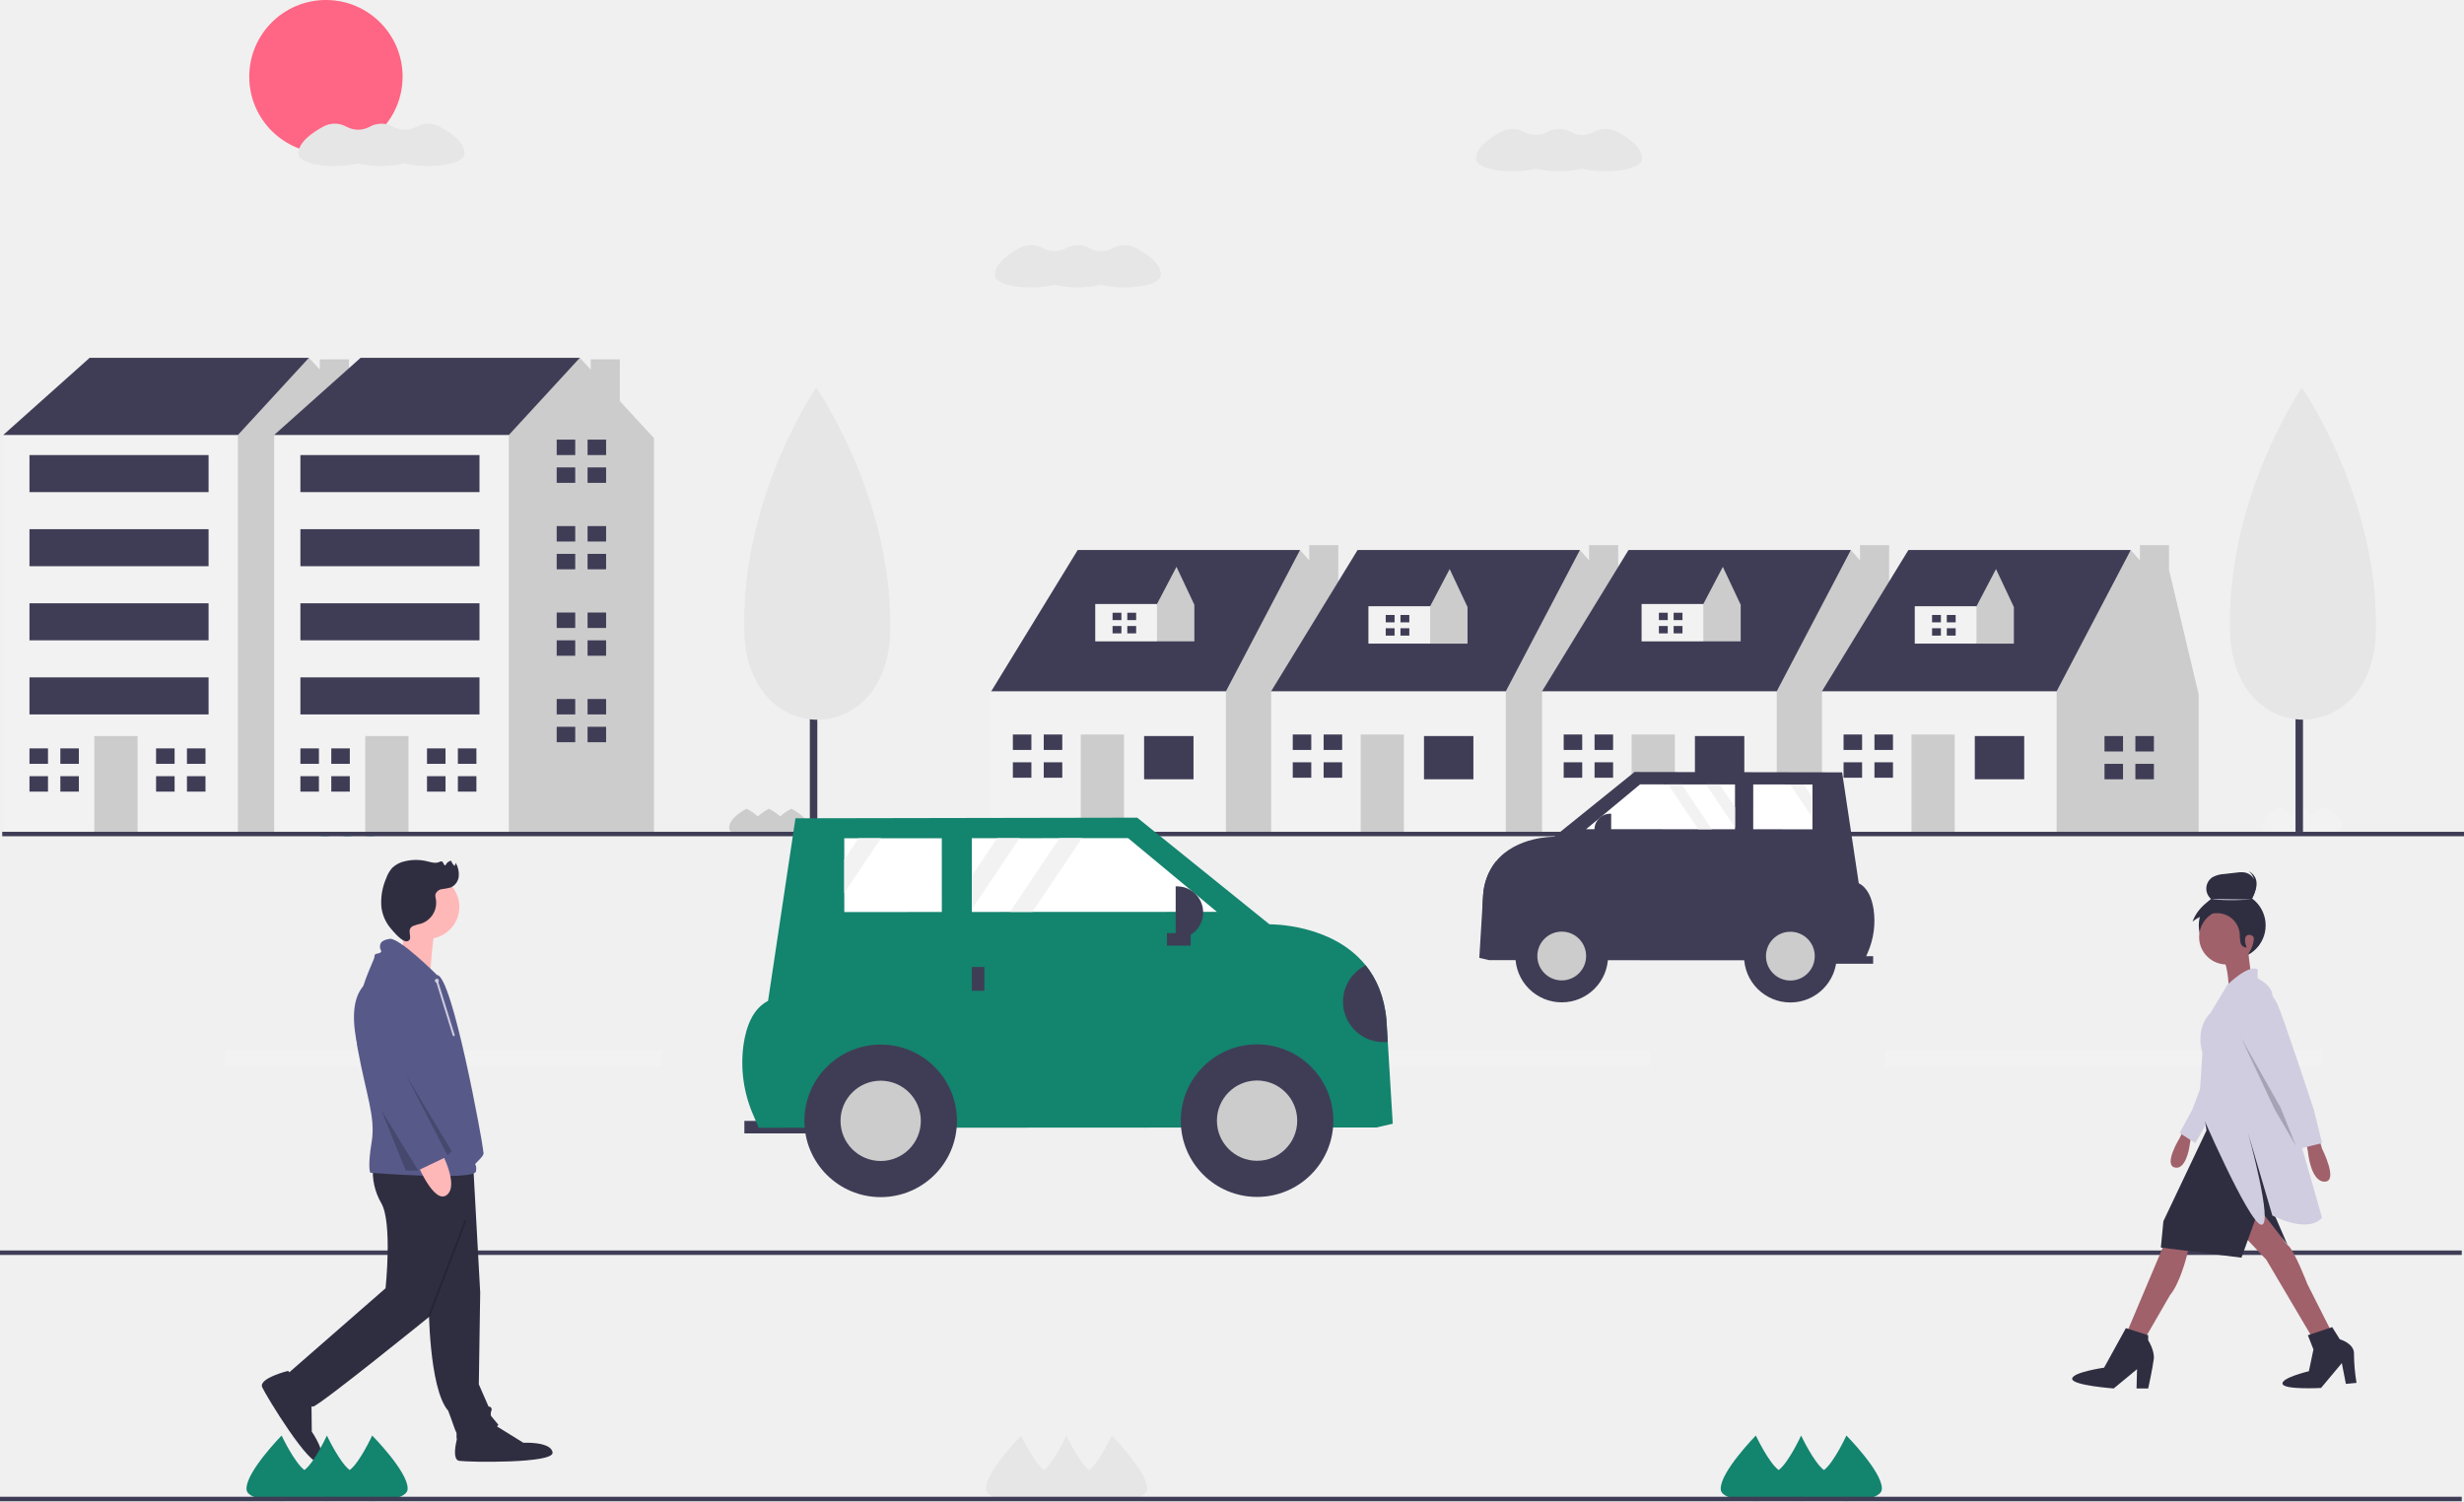
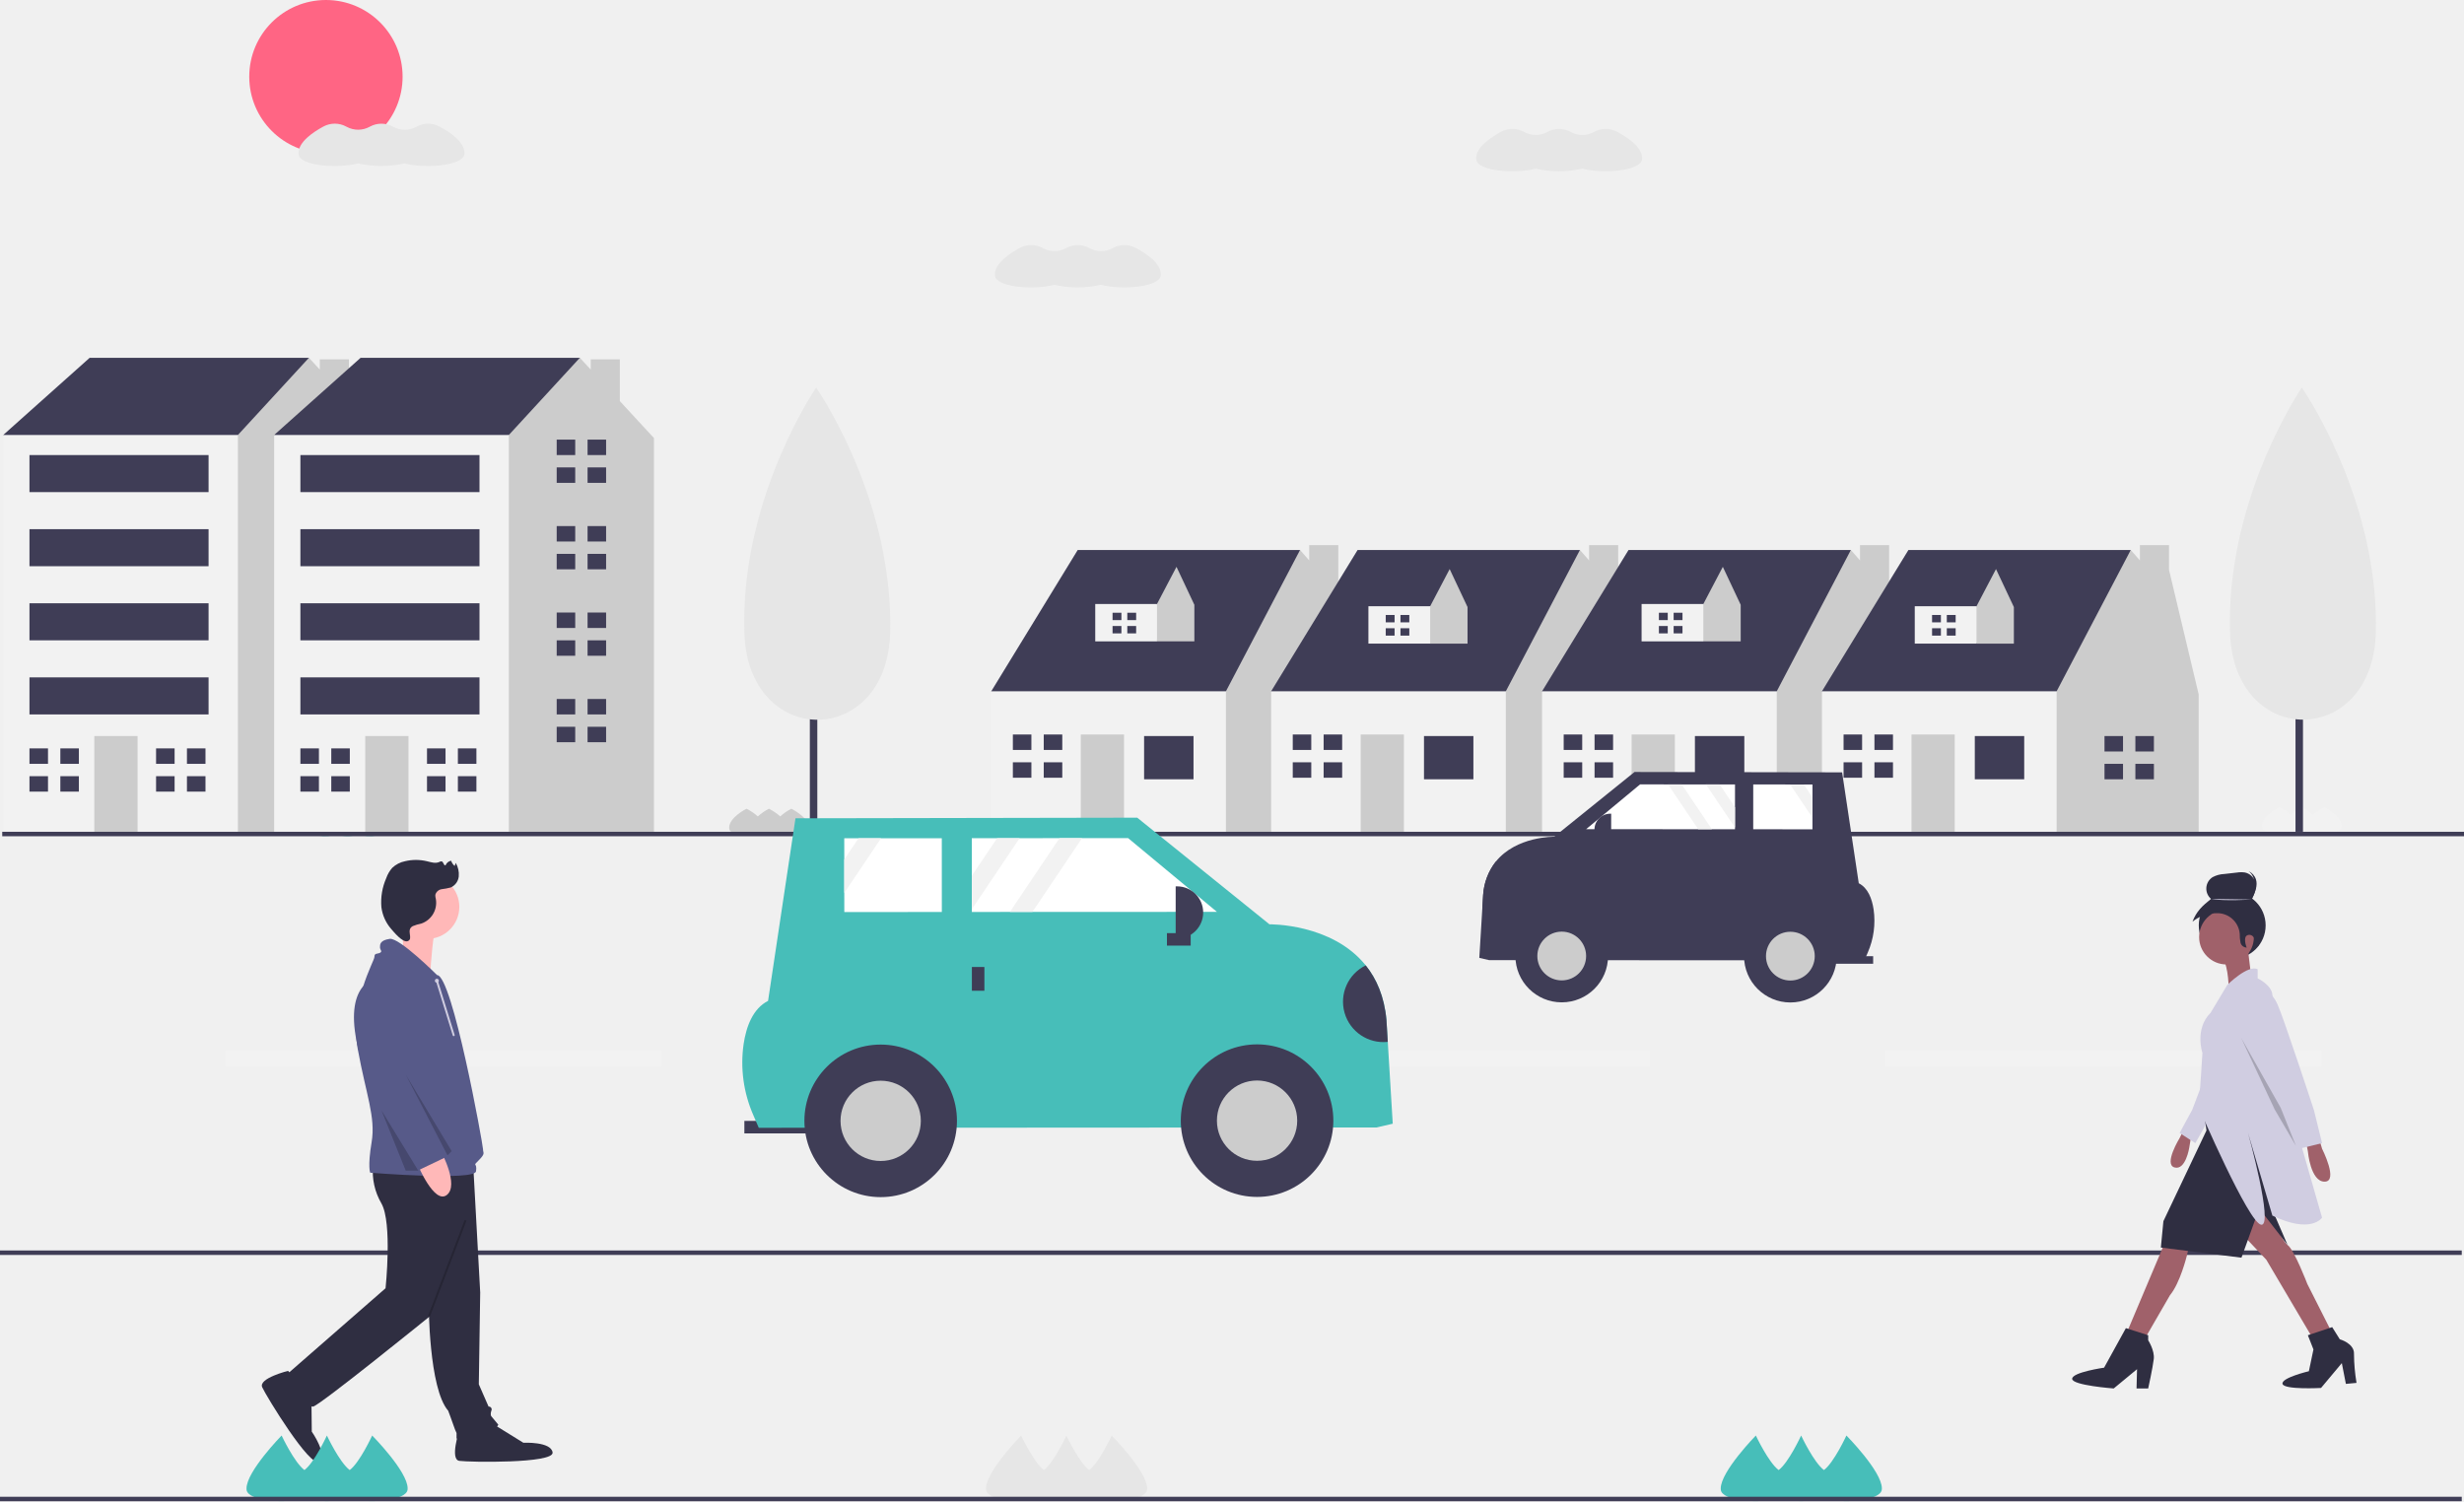
<svg xmlns="http://www.w3.org/2000/svg" data-name="Layer 1" width="920.418" height="560.803" viewBox="0 0 920.418 560.803">
  <rect x="84.209" y="392.402" width="163" height="6" fill="#f2f2f2" />
  <rect x="453.209" y="392.402" width="163" height="6" fill="#f2f2f2" />
  <rect x="704.209" y="392.402" width="163" height="6" fill="#f2f2f2" />
  <path d="M1007.956,471.117a19.8,19.8,0,0,0-4.148,2.867,19.742,19.742,0,0,0-4.216-2.867,19.8,19.8,0,0,0-4.148,2.867,19.742,19.742,0,0,0-4.216-2.867s-6.502,3.198-6.484,7.105q.001.147.013.292c.222,2.558,6.944,3.21,10.636,2.004a15.247,15.247,0,0,0,8.364,0c3.677,1.225,10.536.523,10.736-2.064q.011-.145.011-.292C1014.486,474.254,1007.956,471.117,1007.956,471.117Z" transform="translate(-139.7909 -169.5983)" fill="#f2f2f2" />
  <polygon points="6.972 167.108 1.204 162.494 33.501 133.658 115.397 133.658 115.397 159.034 62.338 194.791 6.972 167.108" fill="#3f3d56" />
  <polygon points="130.329 149.833 130.329 134.234 119.456 134.234 119.456 138.054 115.397 133.658 88.868 162.494 78.487 169.415 62.39 287.016 86.665 311.291 143.081 311.291 143.081 163.648 130.329 149.833" fill="#ccc" />
  <rect x="1.204" y="162.494" width="87.663" height="148.797" fill="#f2f2f2" />
  <rect x="35.232" y="274.957" width="16.149" height="36.334" fill="#ccc" />
  <polygon points="17.93 285.338 17.93 279.571 11.009 279.571 11.009 285.338 17.353 285.338 17.93 285.338" fill="#3f3d56" />
  <polygon points="17.353 289.952 11.009 289.952 11.009 295.72 17.93 295.72 17.93 289.952 17.353 289.952" fill="#3f3d56" />
  <rect x="22.543" y="279.571" width="6.921" height="5.767" fill="#3f3d56" />
  <rect x="22.543" y="289.952" width="6.921" height="5.767" fill="#3f3d56" />
  <polygon points="65.222 285.338 65.222 279.571 58.301 279.571 58.301 285.338 64.645 285.338 65.222 285.338" fill="#3f3d56" />
  <polygon points="64.645 289.952 58.301 289.952 58.301 295.72 65.222 295.72 65.222 289.952 64.645 289.952" fill="#3f3d56" />
  <rect x="69.836" y="279.571" width="6.921" height="5.767" fill="#3f3d56" />
  <rect x="69.836" y="289.952" width="6.921" height="5.767" fill="#3f3d56" />
  <polygon points="113.667 169.992 113.667 164.224 106.746 164.224 106.746 169.992 113.091 169.992 113.667 169.992" fill="#3f3d56" />
  <polygon points="113.091 174.606 106.746 174.606 106.746 180.373 113.667 180.373 113.667 174.606 113.091 174.606" fill="#3f3d56" />
  <rect x="118.281" y="164.224" width="6.921" height="5.767" fill="#3f3d56" />
  <rect x="118.281" y="174.606" width="6.921" height="5.767" fill="#3f3d56" />
  <polygon points="113.667 202.289 113.667 196.522 106.746 196.522 106.746 202.289 113.091 202.289 113.667 202.289" fill="#3f3d56" />
  <polygon points="113.091 206.903 106.746 206.903 106.746 212.67 113.667 212.67 113.667 206.903 113.091 206.903" fill="#3f3d56" />
  <rect x="118.281" y="196.522" width="6.921" height="5.767" fill="#3f3d56" />
  <rect x="118.281" y="206.903" width="6.921" height="5.767" fill="#3f3d56" />
  <polygon points="113.667 234.586 113.667 228.819 106.746 228.819 106.746 234.586 113.091 234.586 113.667 234.586" fill="#3f3d56" />
  <polygon points="113.091 239.2 106.746 239.2 106.746 244.967 113.667 244.967 113.667 239.2 113.091 239.2" fill="#3f3d56" />
  <rect x="118.281" y="228.819" width="6.921" height="5.767" fill="#3f3d56" />
  <rect x="118.281" y="239.2" width="6.921" height="5.767" fill="#3f3d56" />
  <polygon points="113.667 266.883 113.667 261.116 106.746 261.116 106.746 266.883 113.091 266.883 113.667 266.883" fill="#3f3d56" />
  <polygon points="113.091 271.497 106.746 271.497 106.746 277.264 113.667 277.264 113.667 271.497 113.091 271.497" fill="#3f3d56" />
  <rect x="118.281" y="261.116" width="6.921" height="5.767" fill="#3f3d56" />
  <rect x="118.281" y="271.497" width="6.921" height="5.767" fill="#3f3d56" />
  <rect x="11.009" y="169.992" width="66.901" height="13.842" fill="#3f3d56" />
  <rect x="11.009" y="197.675" width="66.901" height="13.842" fill="#3f3d56" />
  <rect x="11.009" y="225.358" width="66.901" height="13.842" fill="#3f3d56" />
  <rect x="11.009" y="253.041" width="66.901" height="13.842" fill="#3f3d56" />
-   <path d="M277.995,471.953a19.8,19.8,0,0,0-4.148,2.867,19.742,19.742,0,0,0-4.216-2.867,19.8,19.8,0,0,0-4.148,2.867,19.742,19.742,0,0,0-4.216-2.867s-6.502,3.198-6.484,7.105q.001.147.013.292c.222,2.558,6.944,3.21,10.636,2.004a15.247,15.247,0,0,0,8.364,0c3.677,1.225,10.536.523,10.736-2.064q.011-.145.011-.292C284.526,475.091,277.995,471.953,277.995,471.953Z" transform="translate(-139.7909 -169.5983)" fill="#13846e" />
+   <path d="M277.995,471.953a19.8,19.8,0,0,0-4.148,2.867,19.742,19.742,0,0,0-4.216-2.867,19.8,19.8,0,0,0-4.148,2.867,19.742,19.742,0,0,0-4.216-2.867s-6.502,3.198-6.484,7.105q.001.147.013.292c.222,2.558,6.944,3.21,10.636,2.004a15.247,15.247,0,0,0,8.364,0c3.677,1.225,10.536.523,10.736-2.064q.011-.145.011-.292C284.526,475.091,277.995,471.953,277.995,471.953Z" transform="translate(-139.7909 -169.5983)" fill="#47beb9" />
  <polygon points="108.177 167.108 102.409 162.494 134.706 133.658 216.602 133.658 216.602 159.034 163.543 194.791 108.177 167.108" fill="#3f3d56" />
  <polygon points="231.534 149.833 231.534 134.234 220.661 134.234 220.661 138.054 216.602 133.658 190.073 162.494 179.692 169.415 163.595 287.016 187.87 311.291 244.286 311.291 244.286 163.648 231.534 149.833" fill="#ccc" />
  <rect x="102.409" y="162.494" width="87.663" height="148.797" fill="#f2f2f2" />
  <rect x="136.437" y="274.957" width="16.149" height="36.334" fill="#ccc" />
  <polygon points="119.135 285.338 119.135 279.571 112.214 279.571 112.214 285.338 118.558 285.338 119.135 285.338" fill="#3f3d56" />
  <polygon points="118.558 289.952 112.214 289.952 112.214 295.72 119.135 295.72 119.135 289.952 118.558 289.952" fill="#3f3d56" />
  <rect x="123.748" y="279.571" width="6.921" height="5.767" fill="#3f3d56" />
  <rect x="123.748" y="289.952" width="6.921" height="5.767" fill="#3f3d56" />
  <polygon points="166.427 285.338 166.427 279.571 159.506 279.571 159.506 285.338 165.85 285.338 166.427 285.338" fill="#3f3d56" />
  <polygon points="165.85 289.952 159.506 289.952 159.506 295.72 166.427 295.72 166.427 289.952 165.85 289.952" fill="#3f3d56" />
  <rect x="171.041" y="279.571" width="6.921" height="5.767" fill="#3f3d56" />
  <rect x="171.041" y="289.952" width="6.921" height="5.767" fill="#3f3d56" />
  <polygon points="214.872 169.992 214.872 164.224 207.951 164.224 207.951 169.992 214.296 169.992 214.872 169.992" fill="#3f3d56" />
  <polygon points="214.296 174.606 207.951 174.606 207.951 180.373 214.872 180.373 214.872 174.606 214.296 174.606" fill="#3f3d56" />
  <rect x="219.486" y="164.224" width="6.921" height="5.767" fill="#3f3d56" />
  <rect x="219.486" y="174.606" width="6.921" height="5.767" fill="#3f3d56" />
  <polygon points="214.872 202.289 214.872 196.522 207.951 196.522 207.951 202.289 214.296 202.289 214.872 202.289" fill="#3f3d56" />
  <polygon points="214.296 206.903 207.951 206.903 207.951 212.67 214.872 212.67 214.872 206.903 214.296 206.903" fill="#3f3d56" />
  <rect x="219.486" y="196.522" width="6.921" height="5.767" fill="#3f3d56" />
  <rect x="219.486" y="206.903" width="6.921" height="5.767" fill="#3f3d56" />
  <polygon points="214.872 234.586 214.872 228.819 207.951 228.819 207.951 234.586 214.296 234.586 214.872 234.586" fill="#3f3d56" />
  <polygon points="214.296 239.2 207.951 239.2 207.951 244.967 214.872 244.967 214.872 239.2 214.296 239.2" fill="#3f3d56" />
  <rect x="219.486" y="228.819" width="6.921" height="5.767" fill="#3f3d56" />
  <rect x="219.486" y="239.2" width="6.921" height="5.767" fill="#3f3d56" />
  <polygon points="214.872 266.883 214.872 261.116 207.951 261.116 207.951 266.883 214.296 266.883 214.872 266.883" fill="#3f3d56" />
  <polygon points="214.296 271.497 207.951 271.497 207.951 277.264 214.872 277.264 214.872 271.497 214.296 271.497" fill="#3f3d56" />
  <rect x="219.486" y="261.116" width="6.921" height="5.767" fill="#3f3d56" />
  <rect x="219.486" y="271.497" width="6.921" height="5.767" fill="#3f3d56" />
  <rect x="112.214" y="169.992" width="66.901" height="13.842" fill="#3f3d56" />
  <rect x="112.214" y="197.675" width="66.901" height="13.842" fill="#3f3d56" />
  <rect x="112.214" y="225.358" width="66.901" height="13.842" fill="#3f3d56" />
  <rect x="112.214" y="253.041" width="66.901" height="13.842" fill="#3f3d56" />
  <circle cx="121.748" cy="28.641" r="28.641" fill="#ff6584" />
  <rect x="302.512" y="200.449" width="2.793" height="110.319" fill="#3f3d56" />
  <path d="M472.35,402.154q.008,1.82-.034,3.623c-1.001,43.427-53.066,43.667-54.468.251q-.058-1.802-.067-3.623c-.224-48.543,26.879-88.02,26.879-88.02S472.126,353.611,472.35,402.154Z" transform="translate(-139.7909 -169.5983)" fill="#e6e6e6" />
  <path d="M435.382,471.709a19.8,19.8,0,0,0-4.148,2.867,19.742,19.742,0,0,0-4.216-2.867,19.8,19.8,0,0,0-4.148,2.867,19.742,19.742,0,0,0-4.216-2.867s-6.502,3.198-6.484,7.105q.001.147.013.292c.222,2.558,6.944,3.21,10.636,2.004a15.247,15.247,0,0,0,8.364,0c3.677,1.225,10.536.523,10.736-2.064q.011-.145.011-.292C441.913,474.846,435.382,471.709,435.382,471.709Z" transform="translate(-139.7909 -169.5983)" fill="#ccc" />
  <polygon points="373.739 263.999 370.279 258.232 402.576 205.457 485.625 205.457 485.625 213.531 455.635 270.92 421.031 277.841 373.739 263.999" fill="#3f3d56" />
  <polygon points="499.921 246.794 499.921 203.655 489.048 203.655 489.048 209.346 485.625 205.457 457.942 258.232 453.328 262.846 447.561 285.915 457.942 311.291 511.001 311.291 511.001 259.385 499.921 246.794" fill="#ccc" />
  <rect x="370.279" y="258.232" width="87.663" height="53.059" fill="#f2f2f2" />
  <rect x="427.375" y="274.957" width="18.455" height="16.149" fill="#3f3d56" />
  <rect x="403.729" y="274.381" width="16.149" height="36.911" fill="#ccc" />
  <polygon points="385.274 280.148 385.274 274.381 378.353 274.381 378.353 280.148 384.697 280.148 385.274 280.148" fill="#3f3d56" />
  <polygon points="384.697 284.762 378.353 284.762 378.353 290.529 385.274 290.529 385.274 284.762 384.697 284.762" fill="#3f3d56" />
  <rect x="389.888" y="274.381" width="6.921" height="5.767" fill="#3f3d56" />
  <rect x="389.888" y="284.762" width="6.921" height="5.767" fill="#3f3d56" />
  <polygon points="482.742 281.561 482.742 275.794 475.821 275.794 475.821 281.561 482.165 281.561 482.742 281.561" fill="#3f3d56" />
  <polygon points="482.165 286.175 475.821 286.175 475.821 291.942 482.742 291.942 482.742 286.175 482.165 286.175" fill="#3f3d56" />
  <rect x="487.355" y="275.794" width="6.921" height="5.767" fill="#3f3d56" />
  <rect x="487.355" y="286.175" width="6.921" height="5.767" fill="#3f3d56" />
  <polygon points="410.036 227.148 409.125 225.631 417.623 211.745 439.474 211.745 439.474 213.869 431.584 228.969 422.479 230.79 410.036 227.148" fill="#3f3d56" />
  <polygon points="439.474 211.745 432.191 225.631 430.977 226.845 429.459 232.915 432.191 239.591 446.151 239.591 446.151 225.934 439.474 211.745" fill="#ccc" />
  <rect x="409.125" y="225.631" width="23.065" height="13.961" fill="#f2f2f2" />
  <polygon points="418.897 231.647 418.897 228.893 415.593 228.893 415.593 231.647 418.622 231.647 418.897 231.647" fill="#3f3d56" />
  <polygon points="418.622 233.85 415.593 233.85 415.593 236.603 418.897 236.603 418.897 233.85 418.622 233.85" fill="#3f3d56" />
  <rect x="421.1" y="228.893" width="3.304" height="2.754" fill="#3f3d56" />
  <rect x="421.1" y="233.85" width="3.304" height="2.754" fill="#3f3d56" />
  <polygon points="478.29 263.999 474.829 258.232 507.126 205.457 590.176 205.457 590.176 213.531 560.186 270.92 525.582 277.841 478.29 263.999" fill="#3f3d56" />
  <polygon points="604.472 246.794 604.472 203.655 593.599 203.655 593.599 209.346 590.176 205.457 562.493 258.232 557.879 262.846 552.111 285.915 562.493 311.291 615.552 311.291 615.552 259.385 604.472 246.794" fill="#ccc" />
  <rect x="474.829" y="258.232" width="87.663" height="53.059" fill="#f2f2f2" />
  <rect x="531.926" y="274.957" width="18.455" height="16.149" fill="#3f3d56" />
  <rect x="508.28" y="274.38" width="16.149" height="36.911" fill="#ccc" />
  <polygon points="489.824 280.148 489.824 274.38 482.903 274.38 482.903 280.148 489.248 280.148 489.824 280.148" fill="#3f3d56" />
  <polygon points="489.248 284.762 482.903 284.762 482.903 290.529 489.824 290.529 489.824 284.762 489.248 284.762" fill="#3f3d56" />
  <rect x="494.438" y="274.38" width="6.921" height="5.767" fill="#3f3d56" />
  <rect x="494.438" y="284.762" width="6.921" height="5.767" fill="#3f3d56" />
  <polygon points="587.292 280.725 587.292 274.957 580.371 274.957 580.371 280.725 586.715 280.725 587.292 280.725" fill="#3f3d56" />
  <polygon points="586.715 285.338 580.371 285.338 580.371 291.106 587.292 291.106 587.292 285.338 586.715 285.338" fill="#3f3d56" />
  <rect x="591.906" y="274.957" width="6.921" height="5.767" fill="#3f3d56" />
  <rect x="591.906" y="285.338" width="6.921" height="5.767" fill="#3f3d56" />
  <polygon points="579.495 263.999 576.034 258.232 608.331 205.457 691.381 205.457 691.381 213.531 661.391 270.92 626.787 277.841 579.495 263.999" fill="#3f3d56" />
  <polygon points="705.677 246.794 705.677 203.655 694.804 203.655 694.804 209.346 691.381 205.457 663.698 258.232 659.084 262.846 653.316 285.915 663.698 311.291 716.757 311.291 716.757 259.385 705.677 246.794" fill="#ccc" />
  <rect x="576.034" y="258.232" width="87.663" height="53.059" fill="#f2f2f2" />
  <rect x="633.131" y="274.957" width="18.455" height="16.149" fill="#3f3d56" />
  <rect x="609.485" y="274.38" width="16.149" height="36.911" fill="#ccc" />
  <polygon points="591.029 280.148 591.029 274.38 584.109 274.38 584.109 280.148 590.453 280.148 591.029 280.148" fill="#3f3d56" />
  <polygon points="590.453 284.762 584.109 284.762 584.109 290.529 591.029 290.529 591.029 284.762 590.453 284.762" fill="#3f3d56" />
  <rect x="595.643" y="274.38" width="6.921" height="5.767" fill="#3f3d56" />
  <rect x="595.643" y="284.762" width="6.921" height="5.767" fill="#3f3d56" />
  <polygon points="688.497 280.725 688.497 274.957 681.576 274.957 681.576 280.725 687.921 280.725 688.497 280.725" fill="#3f3d56" />
  <polygon points="687.921 285.338 681.576 285.338 681.576 291.106 688.497 291.106 688.497 285.338 687.921 285.338" fill="#3f3d56" />
  <rect x="693.111" y="274.957" width="6.921" height="5.767" fill="#3f3d56" />
  <rect x="693.111" y="285.338" width="6.921" height="5.767" fill="#3f3d56" />
  <polygon points="512.077 227.985 511.167 226.467 519.664 212.581 541.516 212.581 541.516 214.706 533.625 229.806 524.52 231.626 512.077 227.985" fill="#3f3d56" />
  <polygon points="541.516 212.581 534.232 226.467 533.018 227.681 531.501 233.751 534.232 240.428 548.193 240.428 548.193 226.771 541.516 212.581" fill="#ccc" />
  <rect x="511.167" y="226.467" width="23.065" height="13.961" fill="#f2f2f2" />
  <polygon points="520.939 232.483 520.939 229.729 517.634 229.729 517.634 232.483 520.663 232.483 520.939 232.483" fill="#3f3d56" />
  <polygon points="520.663 234.686 517.634 234.686 517.634 237.44 520.939 237.44 520.939 234.686 520.663 234.686" fill="#3f3d56" />
  <rect x="523.142" y="229.729" width="3.304" height="2.754" fill="#3f3d56" />
  <rect x="523.142" y="234.686" width="3.304" height="2.754" fill="#3f3d56" />
  <polygon points="614.119 227.148 613.208 225.631 621.706 211.745 643.557 211.745 643.557 213.869 635.666 228.969 626.562 230.79 614.119 227.148" fill="#3f3d56" />
  <polygon points="643.557 211.745 636.273 225.631 635.059 226.845 633.542 232.915 636.273 239.591 650.234 239.591 650.234 225.934 643.557 211.745" fill="#ccc" />
  <rect x="613.208" y="225.631" width="23.065" height="13.961" fill="#f2f2f2" />
  <polygon points="622.98 231.647 622.98 228.893 619.676 228.893 619.676 231.647 622.705 231.647 622.98 231.647" fill="#3f3d56" />
  <polygon points="622.705 233.85 619.676 233.85 619.676 236.603 622.98 236.603 622.98 233.85 622.705 233.85" fill="#3f3d56" />
  <rect x="625.183" y="228.893" width="3.304" height="2.754" fill="#3f3d56" />
  <rect x="625.183" y="233.85" width="3.304" height="2.754" fill="#3f3d56" />
  <polygon points="684.045 263.999 680.585 258.232 712.882 205.457 795.932 205.457 795.932 213.531 765.941 270.92 731.337 277.841 684.045 263.999" fill="#3f3d56" />
  <polygon points="810.228 212.859 810.228 203.655 799.354 203.655 799.354 209.346 795.932 205.457 768.248 258.232 763.634 262.846 757.867 285.915 768.248 311.291 821.308 311.291 821.308 259.385 810.228 212.859" fill="#ccc" />
  <rect x="680.585" y="258.232" width="87.663" height="53.059" fill="#f2f2f2" />
  <rect x="737.682" y="274.957" width="18.455" height="16.149" fill="#3f3d56" />
  <rect x="714.035" y="274.38" width="16.149" height="36.911" fill="#ccc" />
  <polygon points="695.58 280.148 695.58 274.38 688.659 274.38 688.659 280.148 695.003 280.148 695.58 280.148" fill="#3f3d56" />
  <polygon points="695.003 284.762 688.659 284.762 688.659 290.529 695.58 290.529 695.58 284.762 695.003 284.762" fill="#3f3d56" />
  <rect x="700.194" y="274.38" width="6.921" height="5.767" fill="#3f3d56" />
  <rect x="700.194" y="284.762" width="6.921" height="5.767" fill="#3f3d56" />
  <polygon points="793.048 280.725 793.048 274.957 786.127 274.957 786.127 280.725 792.471 280.725 793.048 280.725" fill="#3f3d56" />
  <polygon points="792.471 285.338 786.127 285.338 786.127 291.106 793.048 291.106 793.048 285.338 792.471 285.338" fill="#3f3d56" />
  <rect x="797.662" y="274.957" width="6.921" height="5.767" fill="#3f3d56" />
  <rect x="797.662" y="285.338" width="6.921" height="5.767" fill="#3f3d56" />
  <polygon points="716.16 227.985 715.25 226.467 723.747 212.581 745.599 212.581 745.599 214.706 737.708 229.806 728.603 231.626 716.16 227.985" fill="#3f3d56" />
  <polygon points="745.599 212.581 738.315 226.467 737.101 227.681 735.583 233.751 738.315 240.428 752.275 240.428 752.275 226.771 745.599 212.581" fill="#ccc" />
  <rect x="715.25" y="226.467" width="23.065" height="13.961" fill="#f2f2f2" />
  <polygon points="725.021 232.483 725.021 229.729 721.717 229.729 721.717 232.483 724.746 232.483 725.021 232.483" fill="#3f3d56" />
  <polygon points="724.746 234.686 721.717 234.686 721.717 237.44 725.021 237.44 725.021 234.686 724.746 234.686" fill="#3f3d56" />
  <rect x="727.224" y="229.729" width="3.304" height="2.754" fill="#3f3d56" />
  <rect x="727.224" y="234.686" width="3.304" height="2.754" fill="#3f3d56" />
  <rect x="0.836" y="310.718" width="919.582" height="1.673" fill="#3f3d56" />
  <rect y="467.126" width="919.582" height="1.673" fill="#3f3d56" />
  <rect x="857.478" y="200.433" width="2.792" height="110.286" fill="#3f3d56" />
  <path d="M1027.308,402.127q.008,1.82-.034,3.622c-1.001,43.414-53.05,43.654-54.451.251q-.058-1.802-.067-3.622c-.224-48.528,26.871-87.994,26.871-87.994S1027.084,353.599,1027.308,402.127Z" transform="translate(-139.7909 -169.5983)" fill="#e6e6e6" />
  <rect x="278.059" y="418.723" width="29.428" height="4.671" fill="#3f3d56" />
-   <path d="M660.046,589.368l-6.072,1.405-230.753.123-2.075-4.834a48.798,48.798,0,0,1-3.588-26.386c.994-6.677,3.484-13.311,9.141-16.193l10.24-68.204,127.664-.228,49.393,39.838s23.299-.419,35.957,15.339c4.006,4.991,6.948,11.604,7.737,20.371l.5,8.198Z" transform="translate(-139.7909 -169.5983)" fill="#13846e" />
+   <path d="M660.046,589.368l-6.072,1.405-230.753.123-2.075-4.834a48.798,48.798,0,0,1-3.588-26.386c.994-6.677,3.484-13.311,9.141-16.193l10.24-68.204,127.664-.228,49.393,39.838s23.299-.419,35.957,15.339c4.006,4.991,6.948,11.604,7.737,20.371l.5,8.198Z" transform="translate(-139.7909 -169.5983)" fill="#47beb9" />
  <circle cx="469.573" cy="418.629" r="28.494" fill="#3f3d56" />
  <circle cx="469.573" cy="418.629" r="14.997" fill="#ccc" />
  <circle cx="328.973" cy="418.704" r="28.494" fill="#3f3d56" />
  <circle cx="328.973" cy="418.704" r="14.997" fill="#ccc" />
  <polygon points="454.581 340.633 385.653 340.663 377.239 340.663 363.032 340.673 363.032 339.637 363.022 327.145 363.012 313.118 372.463 313.118 380.877 313.108 395.782 313.098 404.196 313.098 421.403 313.088 454.581 340.633" fill="#fff" />
  <polygon points="351.817 340.683 315.389 340.703 315.379 333.555 315.379 321.064 315.369 313.148 320.703 313.148 329.117 313.138 351.807 313.128 351.817 340.683" fill="#fff" />
  <rect x="363.043" y="361.23" width="4.671" height="8.875" fill="#3f3d56" />
  <rect x="577.798" y="516.074" width="4.671" height="8.875" transform="translate(960.5439 -229.4979) rotate(89.96937)" fill="#3f3d56" />
  <path d="M439.169,331.106h.514a9.763,9.763,0,0,1,9.763,9.763v0a9.763,9.763,0,0,1-9.763,9.763h-.514a0,0,0,0,1,0,0V331.106A0,0,0,0,1,439.169,331.106Z" fill="#3f3d56" />
  <path d="M658.189,558.797a15.09,15.09,0,0,1-8.236-28.569c4.006,4.991,6.948,11.604,7.737,20.371Z" transform="translate(-139.7909 -169.5983)" fill="#3f3d56" />
  <polygon points="380.877 313.108 363.032 339.637 363.022 327.145 372.463 313.118 380.877 313.108" fill="#f2f2f2" />
  <polygon points="329.117 313.138 315.379 333.555 315.379 321.064 320.703 313.148 329.117 313.138" fill="#f2f2f2" />
  <polygon points="404.196 313.098 385.653 340.663 377.239 340.663 395.782 313.098 404.196 313.098" fill="#f2f2f2" />
  <rect x="821.627" y="526.785" width="17.876" height="2.837" transform="translate(1521.057 887.2522) rotate(-179.9694)" fill="#3f3d56" />
  <path d="M692.383,527.42l3.688.853,140.168.075,1.26-2.937a29.642,29.642,0,0,0,2.179-16.028c-.604-4.056-2.116-8.086-5.552-9.836L827.907,458.118l-77.548-.139-30.003,24.199s-14.153-.254-21.842,9.318a22.468,22.468,0,0,0-4.7,12.374l-.303,4.98Z" transform="translate(-139.7909 -169.5983)" fill="#3f3d56" />
  <circle cx="583.379" cy="357.129" r="17.308" fill="#3f3d56" />
  <circle cx="583.379" cy="357.129" r="9.11" fill="#ccc" />
  <circle cx="668.785" cy="357.175" r="17.308" fill="#3f3d56" />
  <circle cx="668.785" cy="357.175" r="9.11" fill="#ccc" />
  <polygon points="592.486 309.751 634.355 309.77 639.466 309.77 648.096 309.776 648.096 309.146 648.102 301.558 648.108 293.037 642.367 293.037 637.256 293.031 628.203 293.025 623.091 293.025 612.639 293.019 592.486 309.751" fill="#fff" />
  <polygon points="654.908 309.782 677.036 309.794 677.042 305.452 677.042 297.864 677.048 293.056 673.808 293.056 668.697 293.05 654.915 293.044 654.908 309.782" fill="#fff" />
  <rect x="785.043" y="491.861" width="2.837" height="5.391" transform="translate(1432.867 819.9347) rotate(-179.9694)" fill="#3f3d56" />
  <rect x="739.507" y="482.899" width="2.837" height="5.391" transform="translate(1087.125 -424.67) rotate(90.03063)" fill="#3f3d56" />
  <path d="M735.396,473.562h.312a5.93,5.93,0,0,1,5.93,5.93v0a5.93,5.93,0,0,1-5.93,5.93h-.312a0,0,0,0,1,0,0V473.562a0,0,0,0,1,0,0Z" transform="translate(1336.987 789.7812) rotate(-179.9694)" fill="#3f3d56" />
  <path d="M693.511,508.85a9.166,9.166,0,0,0,5.003-17.354,22.468,22.468,0,0,0-4.7,12.374Z" transform="translate(-139.7909 -169.5983)" fill="#3f3d56" />
  <polygon points="637.256 293.031 648.096 309.146 648.102 301.558 642.367 293.037 637.256 293.031" fill="#f2f2f2" />
  <polygon points="668.697 293.05 677.042 305.452 677.042 297.864 673.808 293.056 668.697 293.05" fill="#f2f2f2" />
  <polygon points="623.091 293.025 634.355 309.77 639.466 309.77 628.203 293.025 623.091 293.025" fill="#f2f2f2" />
  <path d="M299.932,656.557s0,31.718,7.28,40.038c0,0,1.56,4.16,2.08,5.72a21.861,21.861,0,0,0,1.04,2.6v2.08s14.039-1.56,15.599-5.2l-2.6-3.12s-.52-.52,0-2.08a1.068,1.068,0,0,0-1.04-1.56l-3.64-8.32.52-34.318-2.6-47.318-22.359-1.04Z" transform="translate(-139.7909 -169.5983)" fill="#2f2e41" />
  <path d="M311.371,703.875s-3.64,10.919,0,11.439,35.358,1.04,34.838-3.12S335.29,708.554,335.29,708.554l-10.919-6.76Z" transform="translate(-139.7909 -169.5983)" fill="#2f2e41" />
  <path d="M279.133,605.08a23.594,23.594,0,0,0,3.12,14.039c4.16,7.28,1.56,31.718,1.56,31.718l-36.918,32.238s7.28,12.479,9.88,11.959,43.678-33.798,43.678-33.798l16.119-54.077Z" transform="translate(-139.7909 -169.5983)" fill="#2f2e41" />
  <path d="M247.402,681.698s-11.171,2.771-9.662,6.124,18.051,30.421,21.286,27.755-2.771-11.171-2.771-11.171l-.136-12.842Z" transform="translate(-139.7909 -169.5983)" fill="#2f2e41" />
  <circle cx="159.621" cy="338.766" r="11.959" fill="#ffb8b8" />
  <path d="M290.002,512.584l.529,15.39,10.063,3.976s.987-15.758,2.38-16.631S290.002,512.584,290.002,512.584Z" transform="translate(-139.7909 -169.5983)" fill="#ffb8b8" />
  <path d="M303.052,533.843s-14.039-14.039-17.679-13.519-3.64,2.08-3.64,3.12,1.04,1.56,0,2.08-2.08,0-2.08,1.56-9.36,17.159-6.24,34.318,6.76,25.479,5.2,34.838-.52,11.439-.52,11.439,38.998,3.12,39.518-.52-1.56-1.56,1.04-4.16,1.56-2.6,1.56-4.16S308.771,533.843,303.052,533.843Z" transform="translate(-139.7909 -169.5983)" fill="#575a89" />
  <path d="M295.772,604.56s6.24,15.079,10.919,11.439-2.08-16.119-2.08-16.119Z" transform="translate(-139.7909 -169.5983)" fill="#ffb8b8" />
  <path d="M280.693,534.883s-12.217,1.399-7.668,23.838S295.252,607.159,295.252,607.159l11.959-5.72-15.599-30.678,3.64-19.239S297.332,533.323,280.693,534.883Z" transform="translate(-139.7909 -169.5983)" fill="#575a89" />
  <polygon points="151.561 401.423 168.72 430.021 167.161 431.581 151.561 401.423" opacity="0.2" />
  <polygon points="142.479 414.75 156.241 437.301 151.561 437.301 142.479 414.75" opacity="0.2" />
  <path d="M293.999,515.551a17.215,17.215,0,0,1,3.141-.936,8.217,8.217,0,0,0,5.459-9.212,4.7,4.7,0,0,1-.197-1.518,2.899,2.899,0,0,1,2.417-2.129,23.792,23.792,0,0,0,3.366-.641,5.098,5.098,0,0,0,2.974-4.088,8.444,8.444,0,0,0-1.128-5.089l-.403,1.158a4.297,4.297,0,0,1-1.315-1.967,2.71,2.71,0,0,0-2.065,1.66c-.646.381-.739-1.184-1.453-1.415a1.282,1.282,0,0,0-.891.22c-1.438.671-3.109.097-4.652-.275a17.513,17.513,0,0,0-8.13-.01,9.731,9.731,0,0,0-4.805,2.472,11.529,11.529,0,0,0-2.248,3.862,22.25,22.25,0,0,0-1.814,10.806,15.295,15.295,0,0,0,3.605,8.104c1.029,1.186,4.387,5.322,6.228,4.617C294.401,520.285,291.273,516.992,293.999,515.551Z" transform="translate(-139.7909 -169.5983)" fill="#2f2e41" />
  <rect x="287.663" y="643.03" width="38.397" height="0.74" transform="translate(-543.4424 531.2344) rotate(-69.12314)" opacity="0.2" />
  <circle cx="163.187" cy="366.36" r="0.74" fill="#d0cde1" />
  <line x1="163.187" y1="366.36" x2="169.474" y2="386.702" fill="#d0cde1" />
  <path d="M309.265,556.67a.37.37,0,0,1-.353-.261l-6.287-20.342a.37.37,0,1,1,.706-.219l6.287,20.342a.37.37,0,0,1-.353.479Z" transform="translate(-139.7909 -169.5983)" fill="#d0cde1" />
  <circle cx="833.834" cy="345.693" r="12.489" fill="#2f2e41" />
  <path d="M955.873,590.944l-1.893,3.787s-6.059,9.846-1.893,10.982,5.491-7.385,5.491-7.385l.757-4.544Z" transform="translate(-139.7909 -169.5983)" fill="#a0616a" />
  <polygon points="823.656 402.033 818.922 414.529 814.189 423.239 820.059 427.026 824.792 418.695 830.473 405.63 823.656 402.033" fill="#d0cde1" />
  <path d="M976.891,630.139l9.467,10.035,16.663,28.213,7.195-2.272L1001.695,649.263s-4.923-12.876-7.385-14.58-6.627-12.876-6.627-12.876l-4.544-3.598Z" transform="translate(-139.7909 -169.5983)" fill="#a0616a" />
  <path d="M957.388,635.63l-.757,3.219s-2.462,10.035-6.248,14.58l-9.089,15.716-6.816-2.272L947.921,635.062Z" transform="translate(-139.7909 -169.5983)" fill="#a0616a" />
  <circle cx="831.703" cy="350.057" r="10.225" fill="#a0616a" />
  <path d="M979.541,524.673l1.325,10.982-8.521,4.166s0-9.467-2.272-11.929Z" transform="translate(-139.7909 -169.5983)" fill="#a0616a" />
  <path d="M1006.239,595.489l.947,3.219s6.248,12.308.947,12.308-6.248-11.361-6.248-11.361l-.568-2.84Z" transform="translate(-139.7909 -169.5983)" fill="#a0616a" />
  <path d="M962.69,582.613l1.325,9.278L947.921,625.784l-.947,9.846L977.08,639.417l6.627-18.367,10.603,13.633-6.059-14.012s-1.893-9.467-1.325-11.929-.379-14.769-2.083-17.799S962.69,582.613,962.69,582.613Z" transform="translate(-139.7909 -169.5983)" fill="#2f2e41" />
  <path d="M1001.884,668.387l9.089-3.03,2.84,4.544s5.491,1.515,5.302,5.491a67.66,67.66,0,0,0,.947,10.793l-3.976.379-1.515-7.763-7.763,9.278s-13.822.757-14.39-1.515,9.846-4.734,9.846-4.734l1.704-8.142Z" transform="translate(-139.7909 -169.5983)" fill="#2f2e41" />
  <path d="M933.909,665.736l8.331,2.651v1.893s2.462,3.787,2.083,7.006-2.083,10.982-2.083,10.982h-4.355l.189-7.195-8.71,7.195s-15.526-1.136-15.526-3.598,11.929-4.166,11.929-4.166Z" transform="translate(-139.7909 -169.5983)" fill="#2f2e41" />
  <path d="M971.778,537.548s7.763-7.763,11.361-5.87V535.087s5.302,2.462,5.491,6.248,5.68,38.248,5.68,38.248l12.876,44.875s-3.976,6.248-18.556-.757l-9.089-30.863s9.657,34.84,4.923,34.272-23.29-43.739-23.29-43.739l1.325-20.449s-3.03-8.899,3.03-14.958Z" transform="translate(-139.7909 -169.5983)" fill="#d0cde1" />
  <path d="M985.033,538.685s3.219,1.136,5.491,6.059,13.633,39.573,13.633,39.573l3.03,12.308-8.521,2.083-4.166-12.686-15.526-28.781S976.512,542.093,985.033,538.685Z" transform="translate(-139.7909 -169.5983)" fill="#d0cde1" />
  <path d="M984.284,511.498a7.177,7.177,0,0,0-3.38-5.836c1.039-2.087,1.968-4.469,1.283-6.698a5.112,5.112,0,0,0-3.851-3.446,10.033,10.033,0,0,0-2.992.039l-4.666.529a10.19,10.19,0,0,0-4.373,1.178,5.066,5.066,0,0,0-.585,8.13c-3.264,2.611-5.446,4.593-6.931,8.5a14.035,14.035,0,0,1,8.816-3.156,8.403,8.403,0,0,1,8.829,7.7,15.55,15.55,0,0,0,.287,3.26,2.398,2.398,0,0,0,2.357,1.875c-.15.021-1.075-2.756-.424-4.038l.01-.021a1.22,1.22,0,0,1,.663-.569,1.91,1.91,0,0,1,2.538,1.328c.362,1.391.942,3.166,1.448,2.695.663-.617.384-6.058.563-6.901A15.835,15.835,0,0,0,984.284,511.498Z" transform="translate(-139.7909 -169.5983)" fill="#2f2e41" />
  <path d="M980.853,505.625s-10.262.669-15.17-.223" transform="translate(-139.7909 -169.5983)" fill="#d0cde1" />
  <path d="M980.271,504.252c1.039-2.087,1.968-4.469,1.283-6.698a5.06,5.06,0,0,0-1.79-2.516,5.124,5.124,0,0,1,2.737,3.084c.685,2.229-.244,4.611-1.283,6.698C980.394,504.697,982.34,505.355,980.271,504.252Z" transform="translate(-139.7909 -169.5983)" fill="#2f2e41" />
  <polygon points="837.194 387.737 851.963 413.867 857.644 428.068 849.691 414.435 837.194 387.737" opacity="0.2" />
-   <path d="M278.819,705.849s-4.63,10.078-8.389,12.904c-3.806-2.833-8.527-12.904-8.527-12.904s-4.63,10.078-8.389,12.904c-3.806-2.833-8.527-12.904-8.527-12.904s-13.149,13.442-13.113,19.808a4.668,4.668,0,0,0,.027.475c.449,4.168,14.043,5.23,21.511,3.266a38.02,38.02,0,0,0,16.916,0c7.436,1.996,21.307.852,21.713-3.363a4.67,4.67,0,0,0,.022-.475C292.027,719.194,278.819,705.849,278.819,705.849Z" transform="translate(-139.7909 -169.5983)" fill="#13846e" />
+   <path d="M278.819,705.849s-4.63,10.078-8.389,12.904c-3.806-2.833-8.527-12.904-8.527-12.904s-4.63,10.078-8.389,12.904c-3.806-2.833-8.527-12.904-8.527-12.904s-13.149,13.442-13.113,19.808a4.668,4.668,0,0,0,.027.475c.449,4.168,14.043,5.23,21.511,3.266a38.02,38.02,0,0,0,16.916,0c7.436,1.996,21.307.852,21.713-3.363a4.67,4.67,0,0,0,.022-.475C292.027,719.194,278.819,705.849,278.819,705.849Z" transform="translate(-139.7909 -169.5983)" fill="#47beb9" />
  <path d="M555.059,705.849s-4.63,10.078-8.389,12.904c-3.806-2.833-8.527-12.904-8.527-12.904s-4.63,10.078-8.389,12.904c-3.806-2.833-8.527-12.904-8.527-12.904s-13.149,13.442-13.113,19.808a4.668,4.668,0,0,0,.027.475c.449,4.168,14.043,5.23,21.511,3.266a38.02,38.02,0,0,0,16.916,0c7.436,1.996,21.307.852,21.713-3.363a4.67,4.67,0,0,0,.022-.475C568.267,719.194,555.059,705.849,555.059,705.849Z" transform="translate(-139.7909 -169.5983)" fill="#e6e6e6" />
-   <path d="M829.51,705.849s-4.63,10.078-8.389,12.904c-3.806-2.833-8.527-12.904-8.527-12.904s-4.63,10.078-8.389,12.904c-3.806-2.833-8.527-12.904-8.527-12.904s-13.149,13.442-13.113,19.808a4.671,4.671,0,0,0,.027.475c.449,4.168,14.043,5.23,21.511,3.266a38.02,38.02,0,0,0,16.916,0c7.436,1.996,21.307.852,21.713-3.363a4.67,4.67,0,0,0,.022-.475C842.719,719.194,829.51,705.849,829.51,705.849Z" transform="translate(-139.7909 -169.5983)" fill="#13846e" />
+   <path d="M829.51,705.849s-4.63,10.078-8.389,12.904c-3.806-2.833-8.527-12.904-8.527-12.904s-4.63,10.078-8.389,12.904c-3.806-2.833-8.527-12.904-8.527-12.904s-13.149,13.442-13.113,19.808a4.671,4.671,0,0,0,.027.475c.449,4.168,14.043,5.23,21.511,3.266a38.02,38.02,0,0,0,16.916,0c7.436,1.996,21.307.852,21.713-3.363a4.67,4.67,0,0,0,.022-.475C842.719,719.194,829.51,705.849,829.51,705.849Z" transform="translate(-139.7909 -169.5983)" fill="#47beb9" />
  <path d="M295.405,216.889l-.121.066a8.96,8.96,0,0,1-8.544.03q-.114-.061-.226-.121a9.003,9.003,0,0,0-8.534.029l-.113.062a8.96,8.96,0,0,1-8.544.03q-.118-.064-.234-.126a8.952,8.952,0,0,0-8.451-.015c-3.974,2.14-9.346,5.799-9.322,9.931a4.806,4.806,0,0,0,.028.489c.462,4.291,14.459,5.385,22.148,3.362a39.145,39.145,0,0,0,17.416,0c7.656,2.055,21.938.878,22.355-3.463a4.81,4.81,0,0,0,.022-.489c-.024-4.135-5.443-7.755-9.442-9.865A8.943,8.943,0,0,0,295.405,216.889Z" transform="translate(-139.7909 -169.5983)" fill="#e6e6e6" />
  <path d="M555.528,262.245l-.121.066a8.96,8.96,0,0,1-8.544.03q-.114-.061-.226-.121a9.003,9.003,0,0,0-8.534.029l-.113.062a8.96,8.96,0,0,1-8.544.03q-.118-.064-.234-.126a8.952,8.952,0,0,0-8.451-.015c-3.974,2.14-9.346,5.799-9.322,9.931a4.806,4.806,0,0,0,.028.489c.462,4.291,14.459,5.385,22.148,3.362a39.145,39.145,0,0,0,17.416,0c7.656,2.055,21.938.878,22.355-3.463a4.81,4.81,0,0,0,.022-.489c-.024-4.135-5.443-7.755-9.442-9.865A8.943,8.943,0,0,0,555.528,262.245Z" transform="translate(-139.7909 -169.5983)" fill="#e6e6e6" />
  <path d="M735.313,218.857l-.121.066a8.96,8.96,0,0,1-8.544.03q-.114-.061-.226-.121a9.003,9.003,0,0,0-8.534.029l-.113.062a8.96,8.96,0,0,1-8.544.03q-.118-.064-.234-.126a8.952,8.952,0,0,0-8.451-.015c-3.974,2.14-9.346,5.799-9.322,9.931a4.808,4.808,0,0,0,.028.489c.462,4.291,14.459,5.385,22.148,3.362a39.145,39.145,0,0,0,17.416,0c7.656,2.055,21.938.878,22.355-3.463a4.807,4.807,0,0,0,.022-.489c-.024-4.135-5.443-7.755-9.442-9.865A8.943,8.943,0,0,0,735.313,218.857Z" transform="translate(-139.7909 -169.5983)" fill="#e6e6e6" />
  <rect y="559.131" width="919.582" height="1.673" fill="#3f3d56" />
</svg>
